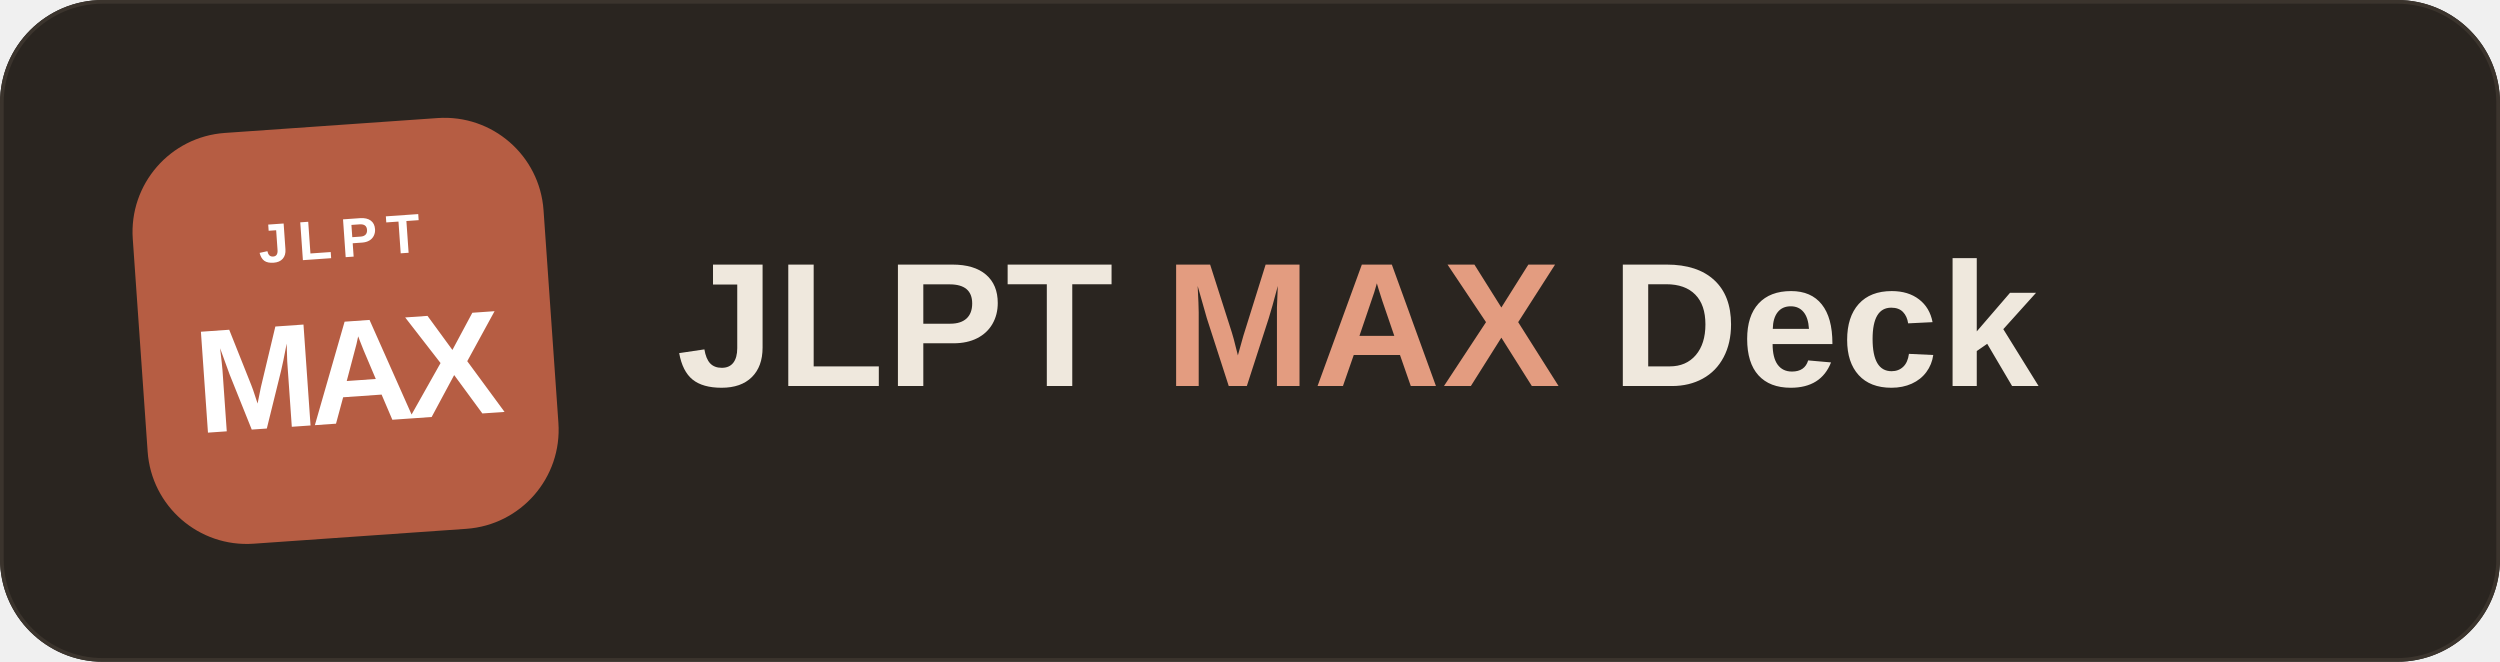
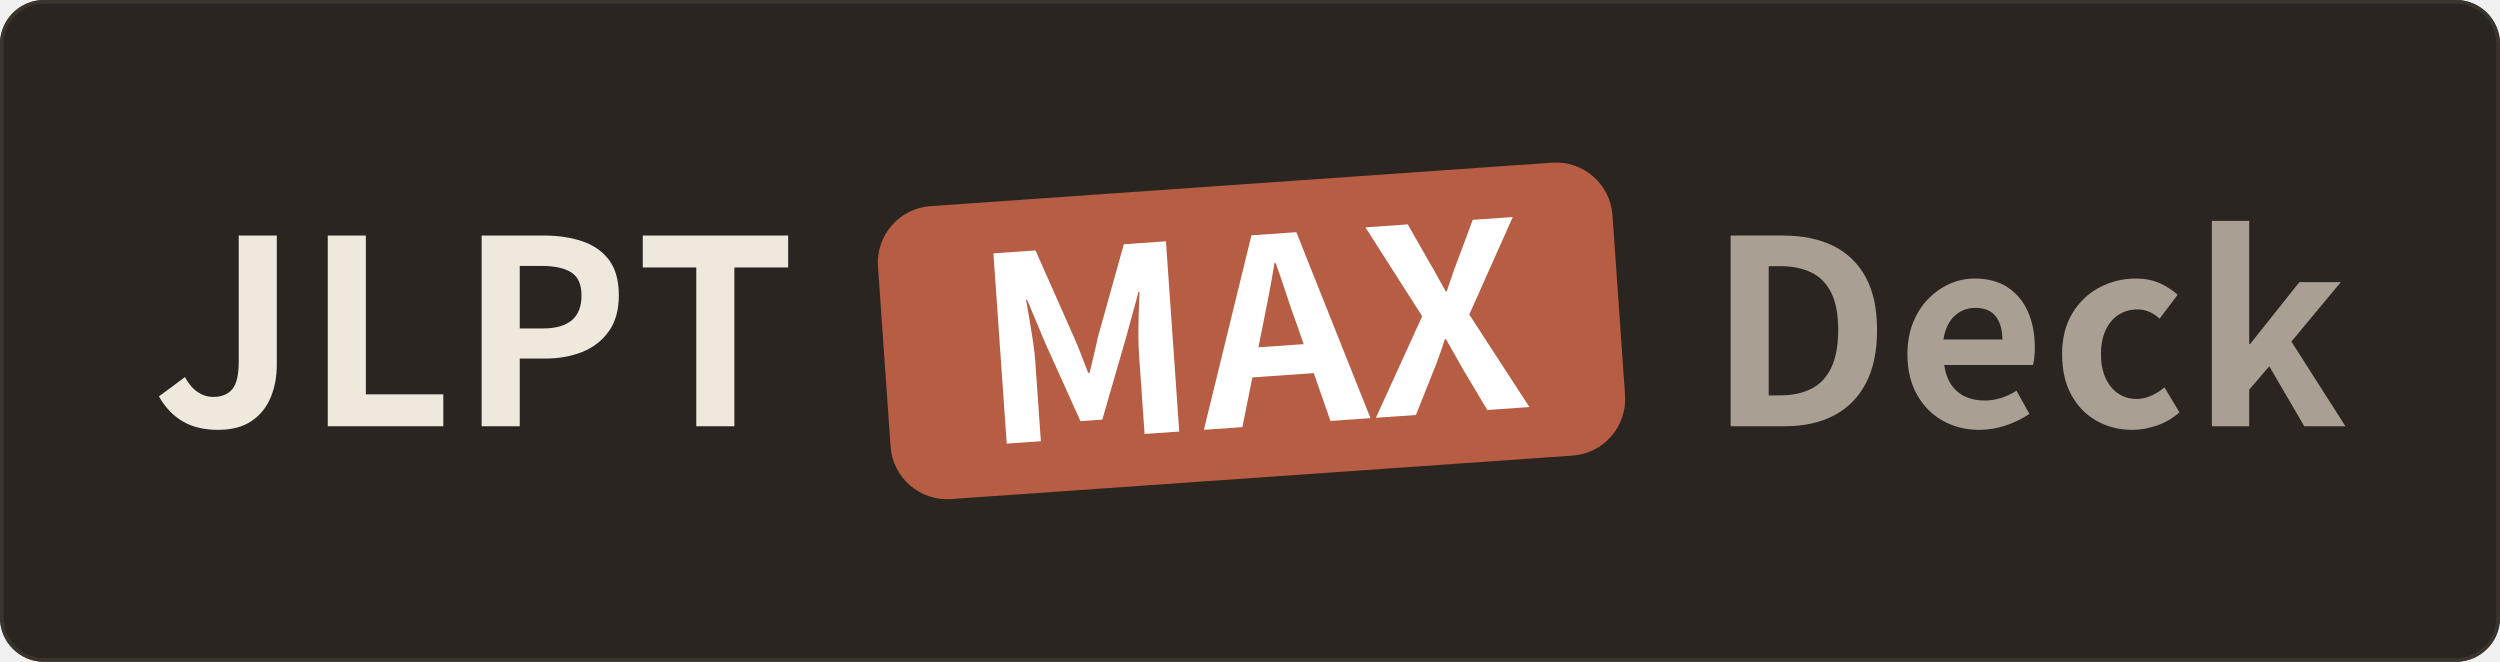
<svg xmlns="http://www.w3.org/2000/svg" width="680" height="180" viewBox="0 0 680 180" role="img" aria-labelledby="title description">
-   <rect width="680" height="180" rx="28" fill="#2a2520" />
-   <rect x=".5" y=".5" width="679" height="179" rx="27.5" fill="none" stroke="#3b342d" />
-   <g transform="translate(38 34) rotate(-4 56 56)">
-     <rect width="112" height="112" rx="27" fill="#b65d43" />
-     <text x="56" y="36" fill="#ffffff" font-family="Arial, Helvetica, sans-serif" font-size="15" font-weight="900" letter-spacing="2.5" text-anchor="middle">JLPT</text>
-     <text x="56" y="81" fill="#ffffff" font-family="Arial, Helvetica, sans-serif" font-size="40" font-weight="900" letter-spacing="-2.5" text-anchor="middle">MAX</text>
+   <rect width="680" height="180" rx="12" fill="#2a2520" />
+   <rect x=".5" y=".5" width="679" height="179" rx="11.5" fill="none" stroke="#3b342d" />
+   <path fill="#efe8dd" transform="translate(41.62 115.94)" d="M17.64 0.98Q12.04 0.98 8.12 -1.3Q4.2 -3.57 1.61 -8.12L8.68 -13.37Q10.22 -10.57 12.18 -9.28Q14.14 -7.98 16.38 -7.98Q19.81 -7.98 21.56 -10.08Q23.31 -12.18 23.31 -17.57V-51.87H33.67V-16.73Q33.67 -11.83 31.99 -7.81Q30.31 -3.78 26.78 -1.4Q23.24 0.98 17.64 0.98ZM47.53 0V-51.87H57.89V-8.68H78.96V0ZM89.39 0V-51.87H106.4Q112.14 -51.87 116.73 -50.33Q121.31 -48.79 124.01 -45.26Q126.7 -41.72 126.7 -35.56Q126.7 -29.68 124.01 -25.87Q121.31 -22.05 116.8 -20.23Q112.28 -18.41 106.68 -18.41H99.75V0ZM99.75 -26.6H105.98Q111.3 -26.6 113.93 -28.84Q116.55 -31.08 116.55 -35.56Q116.55 -40.04 113.79 -41.83Q111.02 -43.61 105.63 -43.61H99.75ZM147.77 0V-43.19H133.21V-51.87H172.76V-43.19H158.13V0Z" />
+   <g transform="rotate(-4 340.42 90.00)">
+     <rect x="240.28" y="50.06" width="200.27" height="79.87" rx="15.40" fill="#b65d43" />
+     <path fill="#ffffff" transform="translate(265.48 115.94)" d="M6.37 0V-51.87H17.85L26.67 -27.51Q27.51 -25.2 28.28 -22.65Q29.05 -20.09 29.82 -17.64H30.17Q31.01 -20.09 31.78 -22.65Q32.55 -25.2 33.25 -27.51L41.93 -51.87H53.41V0H43.96V-21.63Q43.96 -24.15 44.17 -27.16Q44.38 -30.17 44.7 -33.22Q45.01 -36.26 45.29 -38.64H45.01L40.74 -26.46L32.76 -4.69H26.81L18.76 -26.46L14.63 -38.64H14.35Q14.63 -36.26 14.91 -33.22Q15.19 -30.17 15.44 -27.16Q15.68 -24.15 15.68 -21.63V0ZM60.13 0 76.72 -51.87H88.97L105.56 0H94.64L87.29 -27.02Q86.1 -31.08 85.02 -35.46Q83.93 -39.83 82.74 -43.96H82.46Q81.48 -39.76 80.33 -35.42Q79.17 -31.08 78.05 -27.02L70.63 0ZM70.42 -13.3V-21.35H95.06V-13.3ZM107.03 0 121.52 -26.67 107.8 -51.87H119.35L124.53 -41.09Q125.44 -39.34 126.35 -37.34Q127.26 -35.35 128.38 -32.97H128.66Q129.64 -35.35 130.48 -37.34Q131.32 -39.34 132.16 -41.09L137.06 -51.87H147.98L134.33 -26.25L148.89 0H137.41L131.6 -11.48Q130.69 -13.44 129.68 -15.54Q128.66 -17.64 127.54 -20.02H127.26Q126.28 -17.64 125.37 -15.54Q124.46 -13.44 123.48 -11.48L117.95 0Z" />
  </g>
-   <text x="184" y="105" fill="#efe8dd" font-family="Arial, Helvetica, sans-serif" font-size="48" font-weight="800" letter-spacing=".5">JLPT <tspan fill="#e39c80">MAX</tspan> Deck</text>
+   <path fill="#a99f92" transform="translate(464.36 115.94)" d="M6.37 0V-51.87H20.58Q28.56 -51.87 34.27 -49.07Q39.97 -46.27 43.09 -40.6Q46.2 -34.93 46.2 -26.18Q46.2 -17.43 43.12 -11.62Q40.04 -5.81 34.44 -2.91Q28.84 0 21.14 0ZM16.73 -8.4H19.88Q24.78 -8.4 28.32 -10.19Q31.85 -11.97 33.74 -15.93Q35.63 -19.88 35.63 -26.18Q35.63 -32.48 33.74 -36.3Q31.85 -40.11 28.32 -41.83Q24.78 -43.54 19.88 -43.54H16.73ZM73.99 0.98Q68.53 0.98 64.12 -1.47Q59.71 -3.92 57.09 -8.54Q54.46 -13.16 54.46 -19.6Q54.46 -24.36 55.97 -28.14Q57.47 -31.92 60.1 -34.62Q62.72 -37.31 65.98 -38.75Q69.23 -40.18 72.73 -40.18Q78.12 -40.18 81.76 -37.77Q85.4 -35.35 87.26 -31.12Q89.11 -26.88 89.11 -21.42Q89.11 -20.02 88.97 -18.73Q88.83 -17.43 88.62 -16.66H64.47Q64.89 -13.51 66.36 -11.34Q67.83 -9.17 70.14 -8.09Q72.45 -7 75.39 -7Q77.77 -7 79.87 -7.67Q81.97 -8.33 84.14 -9.66L87.64 -3.36Q84.77 -1.4 81.2 -0.21Q77.63 0.98 73.99 0.98ZM64.26 -23.59H80.29Q80.29 -27.51 78.5 -29.86Q76.72 -32.2 72.87 -32.2Q70.84 -32.2 69.02 -31.26Q67.2 -30.31 65.94 -28.39Q64.68 -26.46 64.26 -23.59ZM115.64 0.98Q110.25 0.98 105.91 -1.47Q101.57 -3.92 99.05 -8.51Q96.53 -13.09 96.53 -19.6Q96.53 -26.11 99.3 -30.7Q102.06 -35.28 106.65 -37.73Q111.23 -40.18 116.55 -40.18Q120.19 -40.18 122.99 -38.96Q125.79 -37.73 127.96 -35.77L123.06 -29.26Q121.66 -30.52 120.19 -31.15Q118.72 -31.78 117.11 -31.78Q114.1 -31.78 111.83 -30.28Q109.55 -28.77 108.33 -26.04Q107.1 -23.31 107.1 -19.6Q107.1 -15.89 108.33 -13.16Q109.55 -10.43 111.76 -8.93Q113.96 -7.42 116.76 -7.42Q118.86 -7.42 120.82 -8.33Q122.78 -9.24 124.39 -10.57L128.45 -3.78Q125.65 -1.33 122.26 -0.17Q118.86 0.98 115.64 0.98ZM137.27 0V-55.86H147.42V-22.4H147.7L161.07 -39.2H172.34L158.9 -23.03L173.6 0H162.4L152.88 -16.31L147.42 -9.94V0Z" />
</svg>
